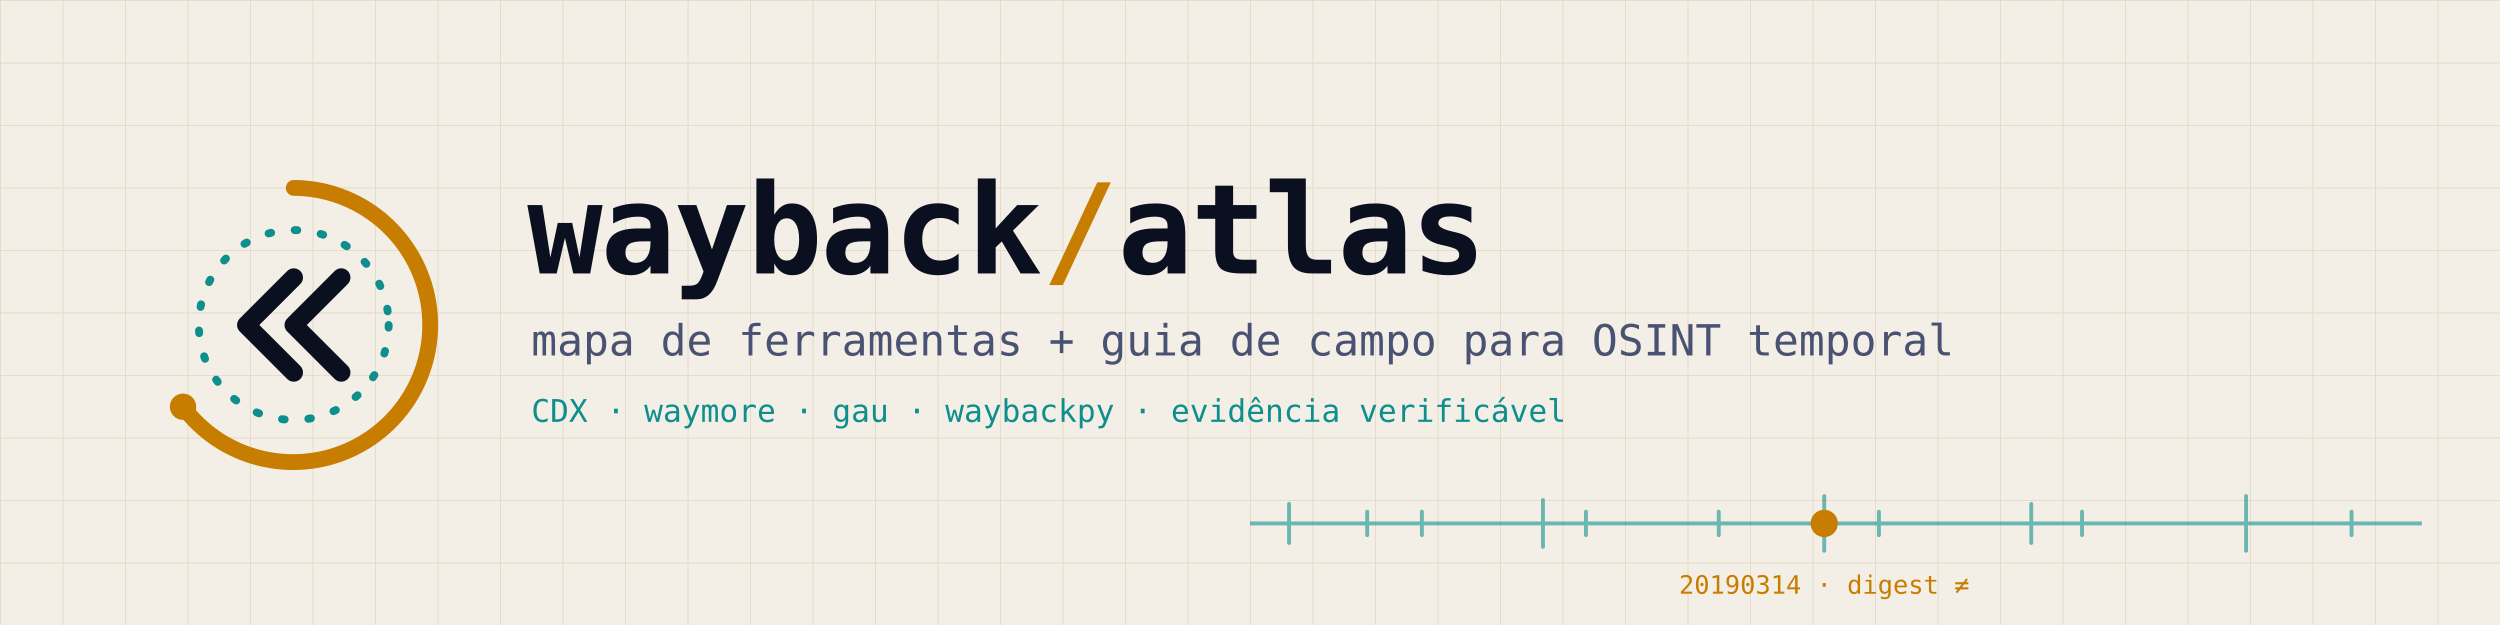
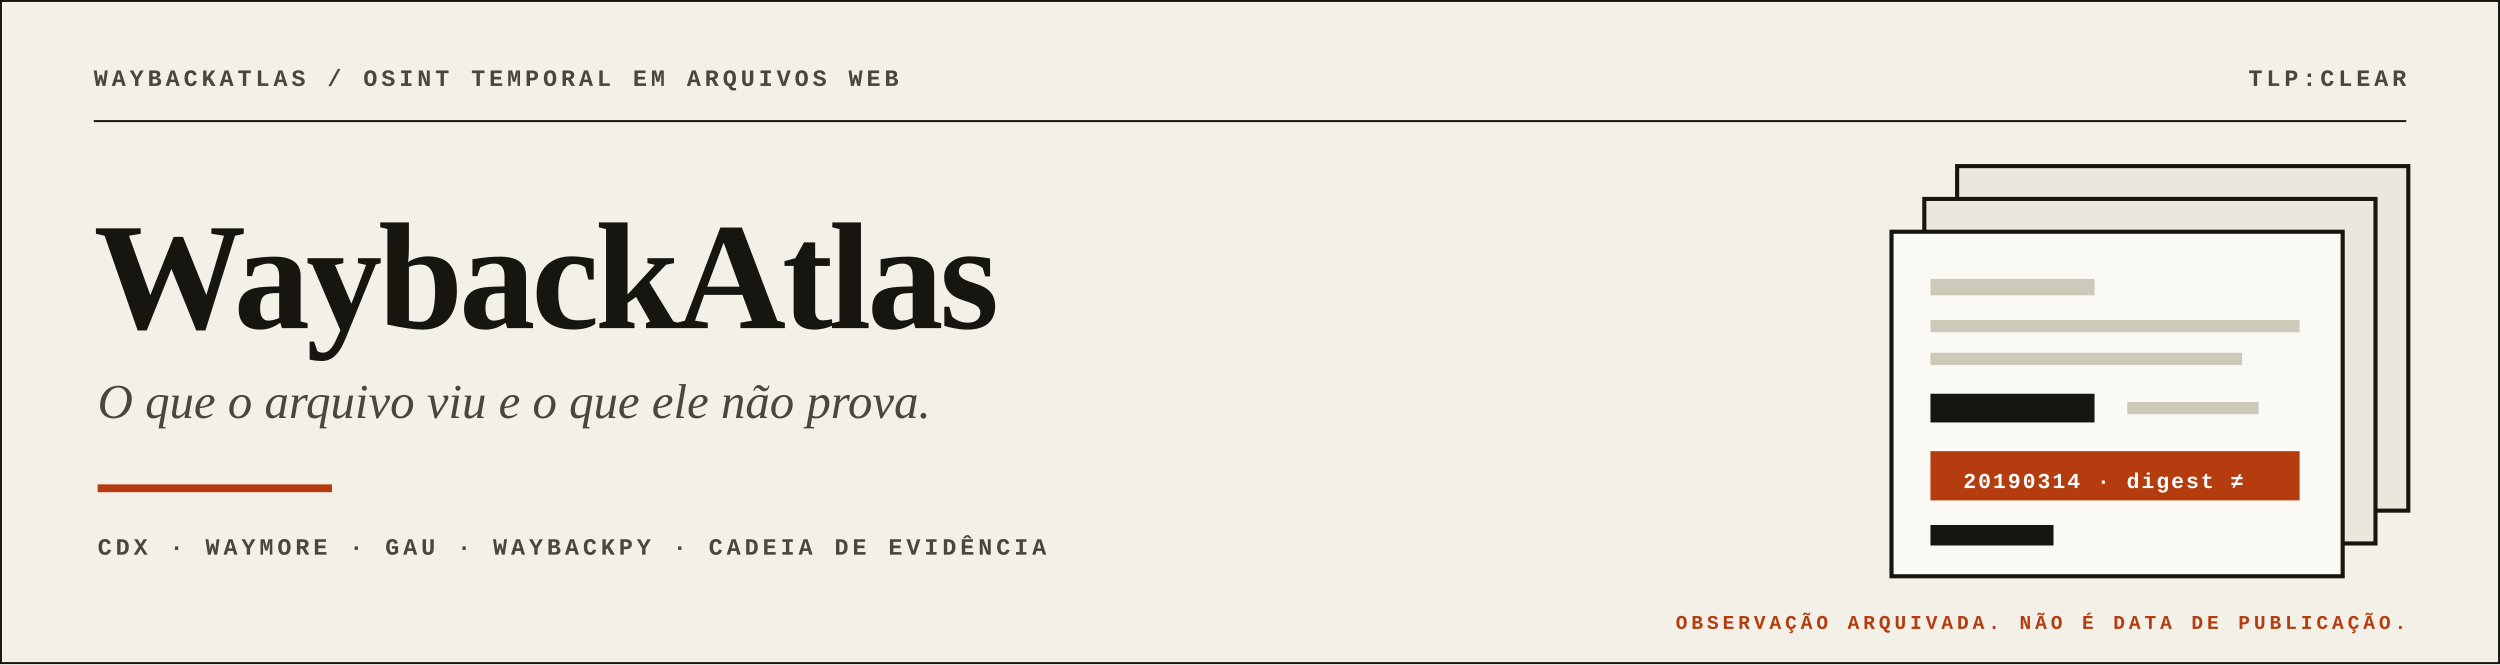
- <svg xmlns="http://www.w3.org/2000/svg" viewBox="0 0 1280 320" width="1280" height="320" role="img" aria-labelledby="t d">
-   <defs>
-     <pattern id="grid" width="32" height="32" patternUnits="userSpaceOnUse">
-       <path d="M32 0H0V32" fill="none" stroke="#E4DCCB" stroke-width="1" />
-     </pattern>
-   </defs>
-   <rect width="1280" height="320" fill="#F4EFE6" />
-   <rect width="1280" height="320" fill="url(#grid)" />
-   <g stroke="#0E8F8D" stroke-width="2" opacity=".6">
-     <line x1="640" y1="268" x2="1240" y2="268" />
-     <g stroke-linecap="round">
-       <line x1="660" y1="258" x2="660" y2="278" />
-       <line x1="700" y1="262" x2="700" y2="274" />
-       <line x1="728" y1="262" x2="728" y2="274" />
-       <line x1="790" y1="256" x2="790" y2="280" />
-       <line x1="812" y1="262" x2="812" y2="274" />
-       <line x1="880" y1="262" x2="880" y2="274" />
-       <line x1="934" y1="254" x2="934" y2="282" />
-       <line x1="962" y1="262" x2="962" y2="274" />
-       <line x1="1040" y1="258" x2="1040" y2="278" />
-       <line x1="1066" y1="262" x2="1066" y2="274" />
-       <line x1="1150" y1="254" x2="1150" y2="282" />
-       <line x1="1204" y1="262" x2="1204" y2="274" />
+ <svg xmlns="http://www.w3.org/2000/svg" width="1280" height="340" viewBox="0 0 1280 340" role="img" aria-labelledby="t d">
+   <rect width="1280" height="340" fill="#f3f0e8" />
+   <rect x="0.5" y="0.5" width="1279" height="339" fill="none" stroke="#17150f" />
+   <g font-family="'Courier New',Courier,monospace" font-size="12" letter-spacing="2" fill="#4a463c" font-weight="700">
+     <text x="48" y="44">WAYBACKATLAS / OSINT TEMPORAL EM ARQUIVOS WEB</text>
+     <text x="1232" y="44" text-anchor="end">TLP:CLEAR</text>
+   </g>
+   <line x1="48" y1="62" x2="1232" y2="62" stroke="#17150f" />
+   <text x="48" y="168" font-family="Georgia,'Times New Roman',serif" font-size="78" font-weight="700" fill="#17150f" letter-spacing="-2">WaybackAtlas</text>
+   <text x="50" y="214" font-family="Georgia,'Times New Roman',serif" font-size="25" font-style="italic" fill="#4a463c">O que o arquivo viu e o que ele não prova.</text>
+   <line x1="50" y1="250" x2="170" y2="250" stroke="#b43c0e" stroke-width="4" />
+   <text x="50" y="284" font-family="'Courier New',Courier,monospace" font-size="12" letter-spacing="2" font-weight="700" fill="#4a463c">CDX · WAYMORE · GAU · WAYBACKPY · CADEIA DE EVIDÊNCIA</text>
+   <g transform="translate(967.4 84) scale(2.1)">
+     <rect x="16.5" y="0.5" width="110" height="84" fill="#ebe7dc" stroke="#17150f" />
+     <rect x="8.5" y="8.5" width="110" height="84" fill="#ebe7dc" stroke="#17150f" />
+     <rect x="0.5" y="16.5" width="110" height="84" fill="#fbf9f3" stroke="#17150f" />
+     <g fill="#cfc9ba">
+       <rect x="10" y="28" width="40" height="4" />
+       <rect x="10" y="38" width="90" height="3" />
+       <rect x="10" y="46" width="76" height="3" />
    </g>
+     <rect x="10" y="56" width="40" height="7" fill="#17150f" />
+     <rect x="58" y="58" width="32" height="3" fill="#cfc9ba" />
+     <rect x="10" y="70" width="90" height="12" fill="#b43c0e" />
+     <rect x="10" y="88" width="30" height="5" fill="#17150f" />
  </g>
-   <circle cx="934" cy="268" r="7" fill="#C77D00" />
-   <text x="934" y="304" fill="#C77D00" font-family="ui-monospace,Menlo,Consolas,monospace" font-size="13" text-anchor="middle">20190314 · digest ≠</text>
-   <g transform="translate(64 80) scale(1.35)">
-     <path d="M64 12 A52 52 0 1 1 22 95" fill="none" stroke="#C77D00" stroke-width="6" stroke-linecap="round" />
-     <circle cx="64" cy="64" r="36" fill="none" stroke="#0E8F8D" stroke-width="3" stroke-linecap="round" stroke-dasharray="1 9" />
-     <g fill="none" stroke="#0B1020" stroke-width="7" stroke-linecap="round" stroke-linejoin="round" transform="translate(-4 0)">
-       <path d="M68 46 L50 64 L68 82" />
-       <path d="M86 46 L68 64 L86 82" />
-     </g>
-     <circle cx="22" cy="95" r="5" fill="#C77D00" />
-   </g>
-   <text x="270" y="140" fill="#0B1020" font-family="ui-monospace,Menlo,Consolas,monospace" font-size="64" font-weight="700" letter-spacing="-1">wayback<tspan fill="#C77D00">/</tspan>atlas</text>
-   <text x="272" y="182" fill="#4A5273" font-family="ui-monospace,Menlo,Consolas,monospace" font-size="22">mapa de ferramentas + guia de campo para OSINT temporal</text>
-   <text x="272" y="216" fill="#0E8F8D" font-family="ui-monospace,Menlo,Consolas,monospace" font-size="16">CDX · waymore · gau · waybackpy · evidência verificável</text>
+   <text x="1005.2" y="249.9" font-family="'Courier New',Courier,monospace" font-size="11" font-weight="700" fill="#ffffff" letter-spacing="1">20190314 · digest ≠</text>
+   <text x="1232" y="322" text-anchor="end" font-family="'Courier New',Courier,monospace" font-size="10" font-weight="700" fill="#b43c0e" letter-spacing="2">OBSERVAÇÃO ARQUIVADA. NÃO É DATA DE PUBLICAÇÃO.</text>
</svg>
